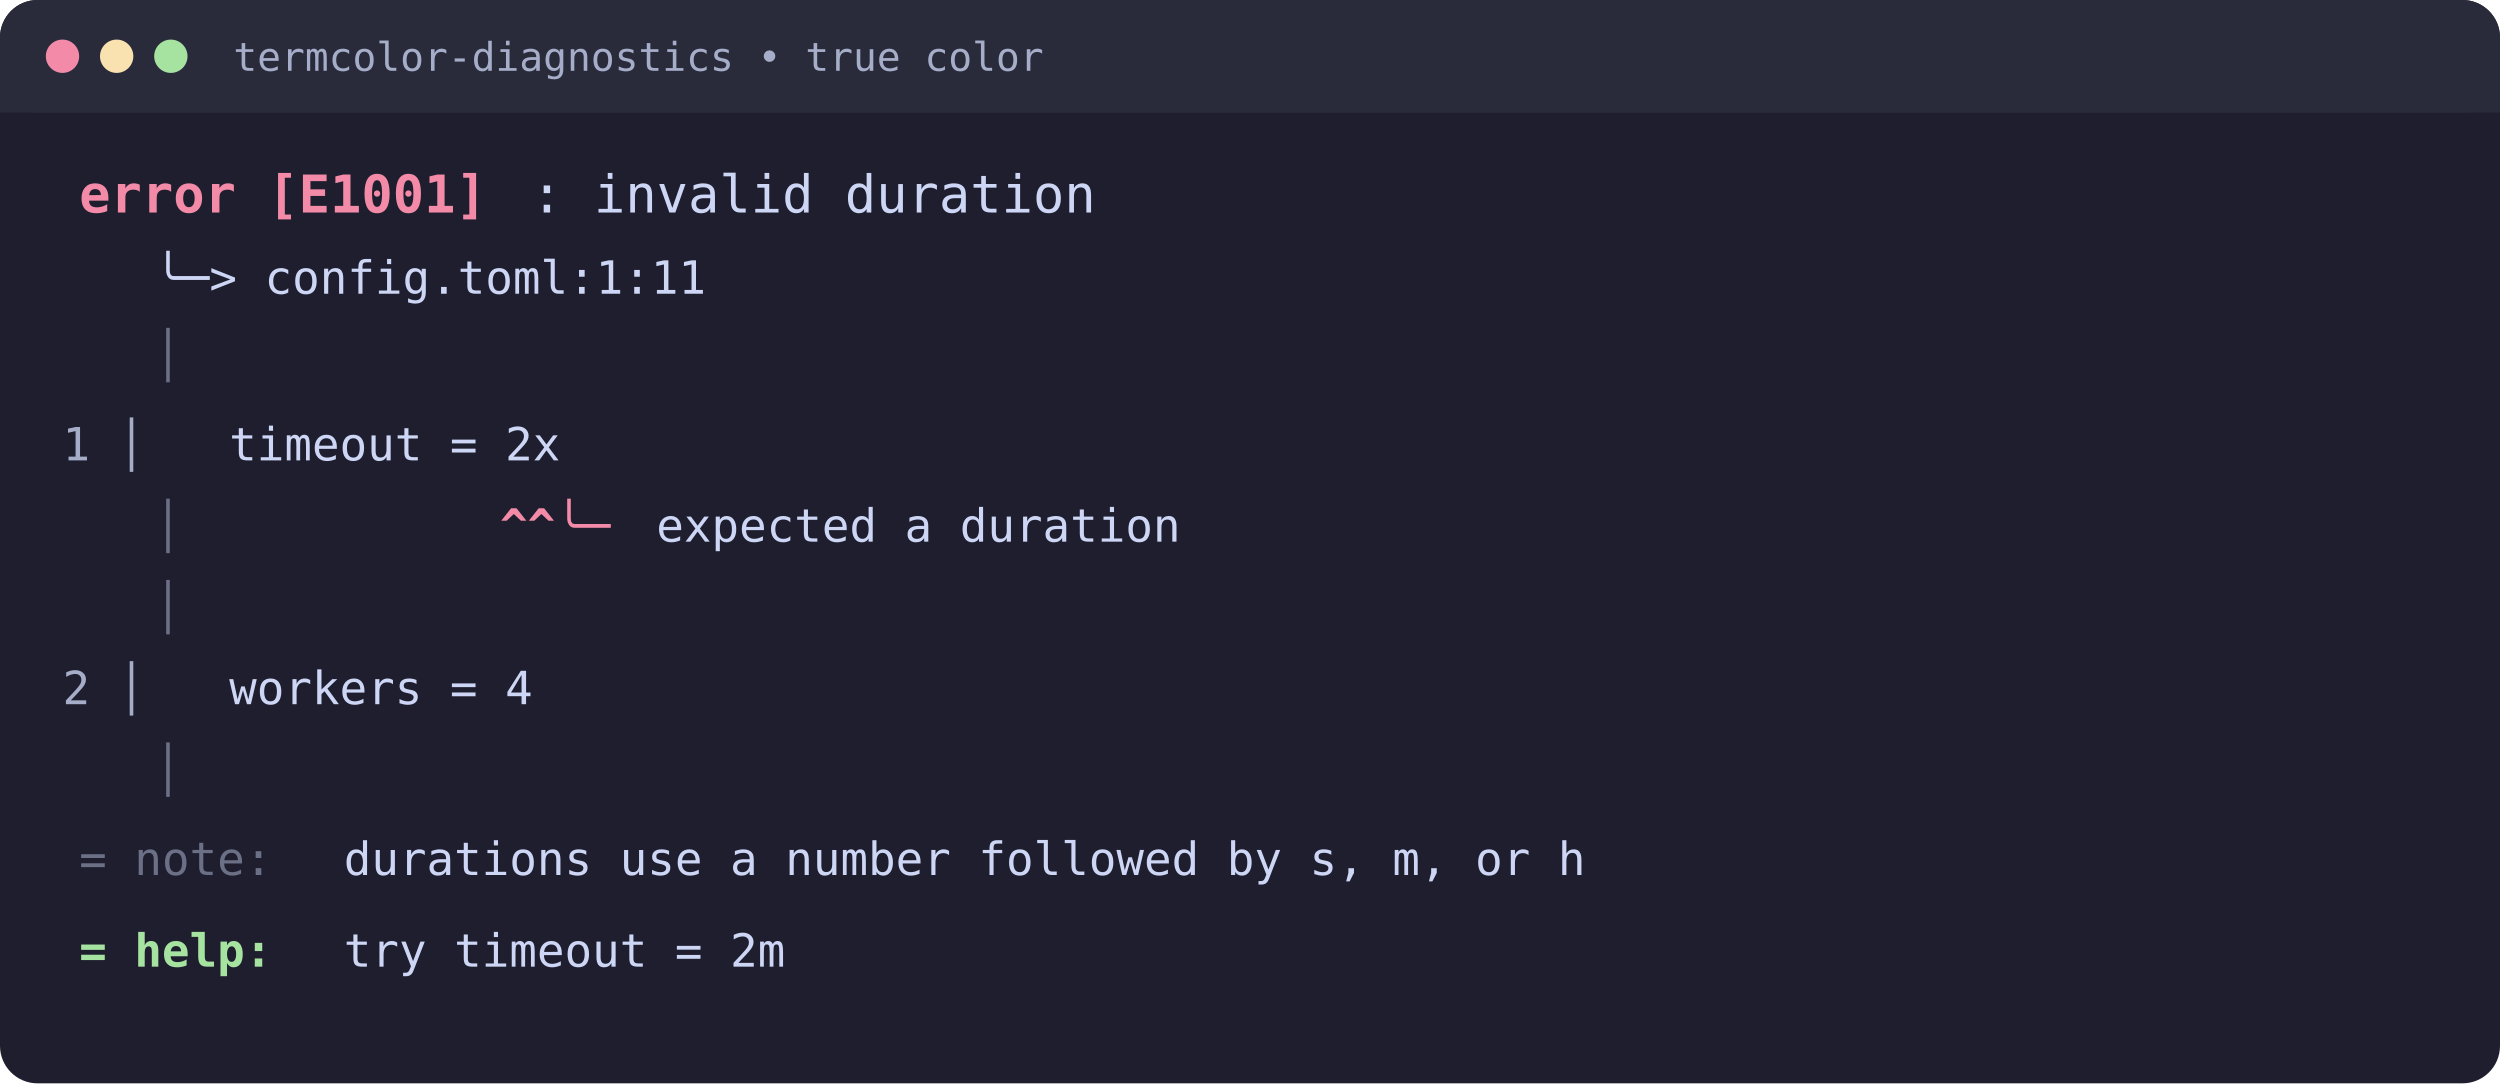
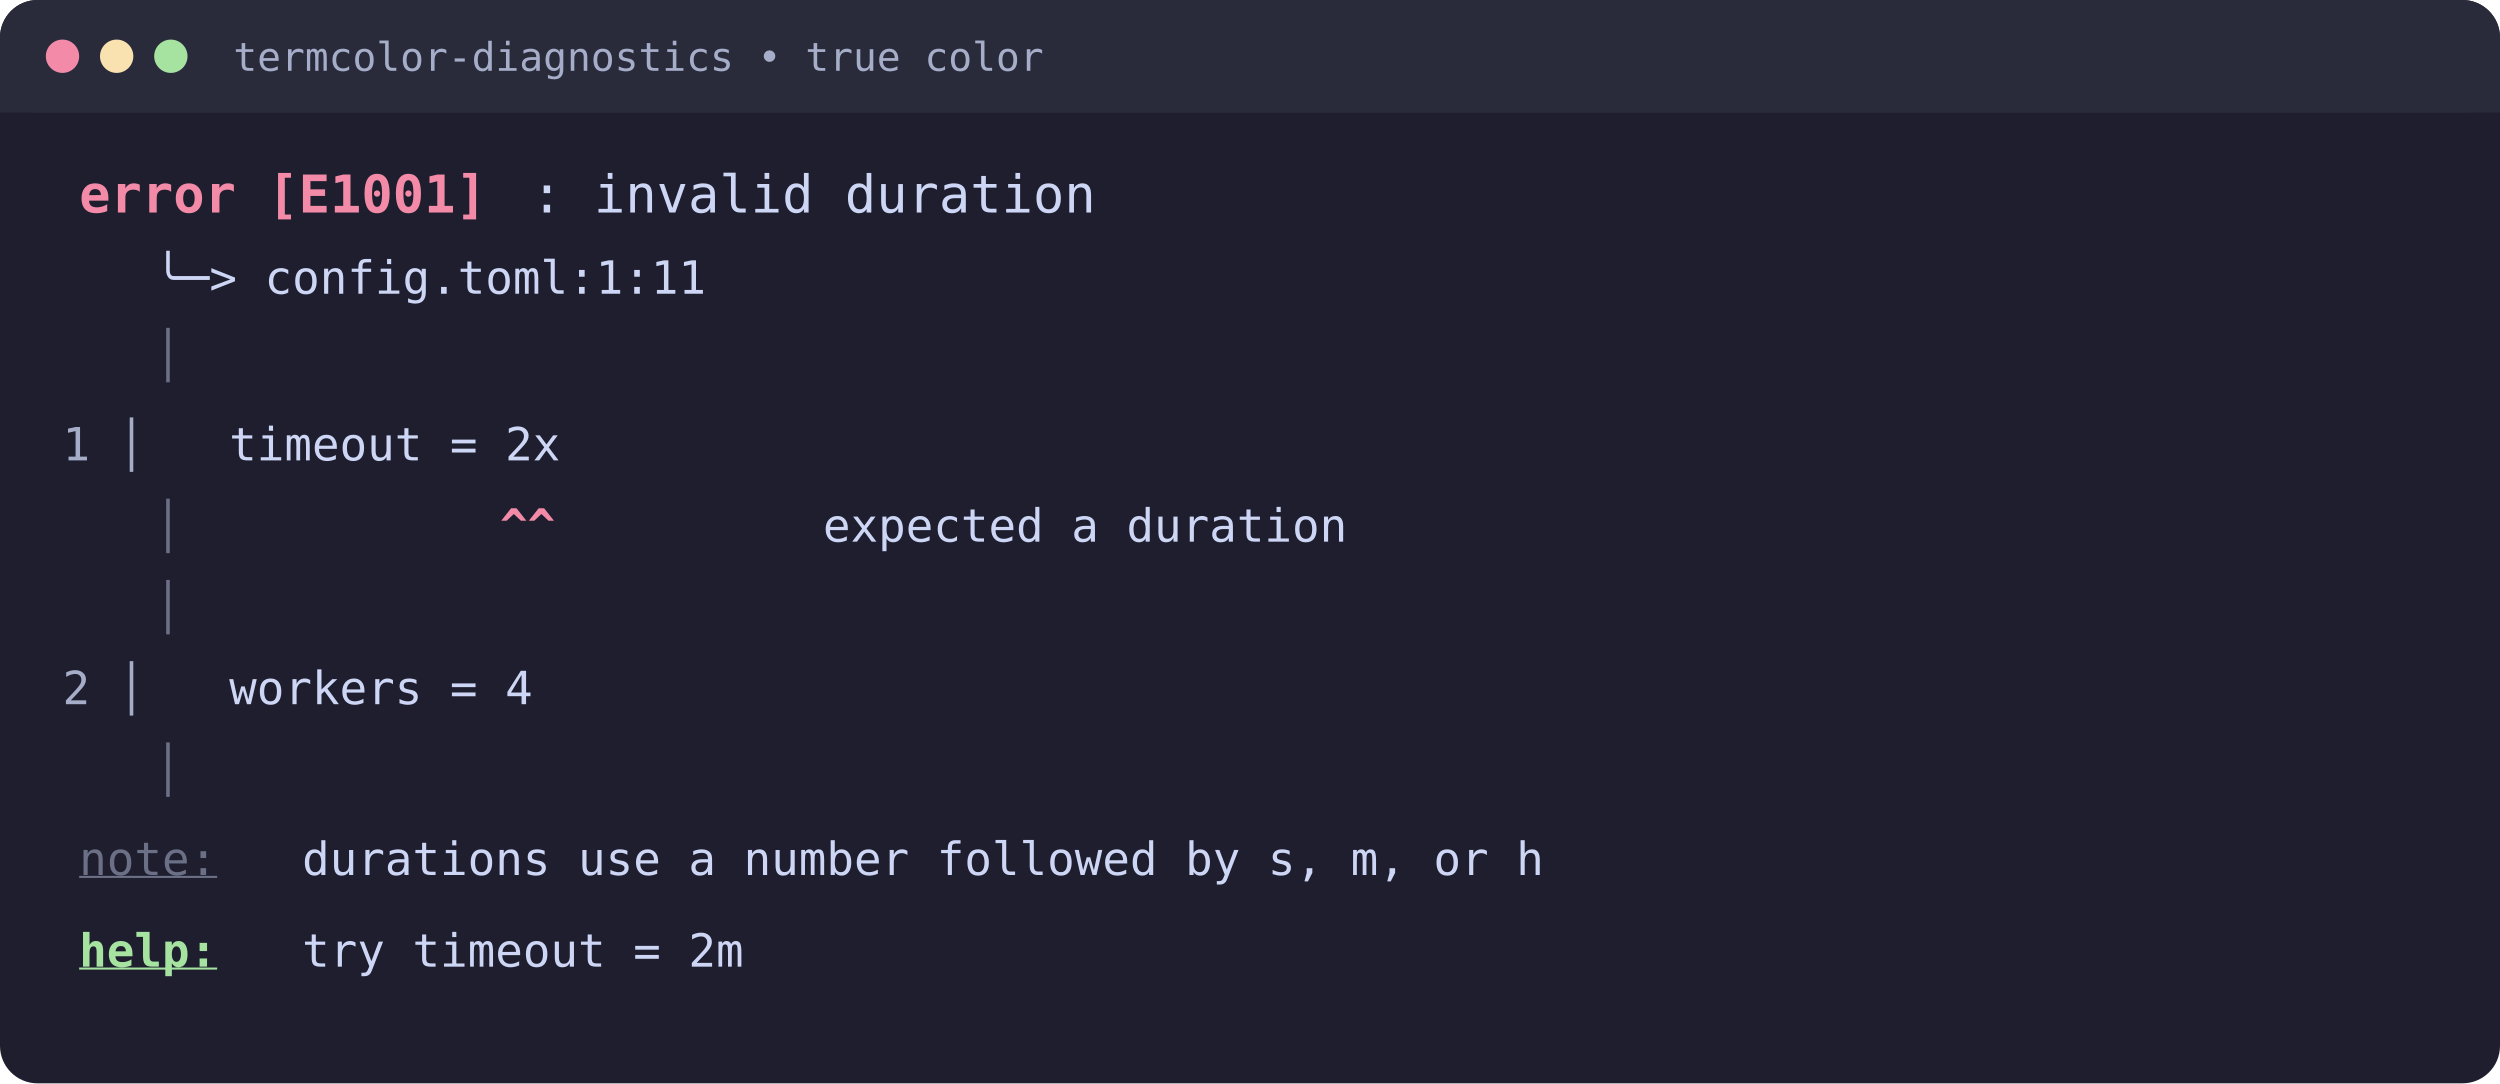
<svg xmlns="http://www.w3.org/2000/svg" viewBox="0 0 1200 520" role="img" aria-labelledby="title desc">
  <rect width="1200" height="520" rx="18" fill="#1e1e2e" />
  <rect width="1200" height="54" rx="18" fill="#292b3b" />
  <rect y="36" width="1200" height="18" fill="#292b3b" />
  <circle cx="30" cy="27" r="8" fill="#f38ba8" />
  <circle cx="56" cy="27" r="8" fill="#f9e2af" />
  <circle cx="82" cy="27" r="8" fill="#a6e3a1" />
  <text x="112" y="34" fill="#a6adc8" font-family="SFMono-Regular,Menlo,monospace" font-size="19">termcolor-diagnostics  •  true color</text>
  <text x="38" y="102" fill="#f38ba8" font-family="SFMono-Regular,Menlo,monospace" font-size="25" font-weight="700">error [E1001]</text>
  <text x="255" y="102" fill="#cdd6f4" font-family="SFMono-Regular,Menlo,monospace" font-size="25">: invalid duration</text>
  <text x="74" y="141" fill="#cdd6f4" font-family="SFMono-Regular,Menlo,monospace" font-size="22">╰─&gt; config.toml:1:11</text>
  <text x="74" y="178" fill="#6c7086" font-family="SFMono-Regular,Menlo,monospace" font-size="22">│</text>
  <text x="30" y="221" fill="#a6adc8" font-family="SFMono-Regular,Menlo,monospace" font-size="22">1 │</text>
  <text x="110" y="221" fill="#cdd6f4" font-family="SFMono-Regular,Menlo,monospace" font-size="22">timeout = 2x</text>
  <text x="74" y="260" fill="#6c7086" font-family="SFMono-Regular,Menlo,monospace" font-size="22">│</text>
-   <text x="240" y="260" fill="#f38ba8" font-family="SFMono-Regular,Menlo,monospace" font-size="22" font-weight="700">^^╰─</text>
-   <text x="315" y="260" fill="#cdd6f4" font-family="SFMono-Regular,Menlo,monospace" font-size="22">expected a duration</text>
+   <text x="240" y="260" fill="#f38ba8" font-family="SFMono-Regular,Menlo,monospace" font-size="22" font-weight="700">^^</text>
+   <text x="395" y="260" fill="#cdd6f4" font-family="SFMono-Regular,Menlo,monospace" font-size="22">expected a duration</text>
  <text x="74" y="299" fill="#6c7086" font-family="SFMono-Regular,Menlo,monospace" font-size="22">│</text>
  <text x="30" y="338" fill="#a6adc8" font-family="SFMono-Regular,Menlo,monospace" font-size="22">2 │</text>
  <text x="110" y="338" fill="#cdd6f4" font-family="SFMono-Regular,Menlo,monospace" font-size="22">workers = 4</text>
  <text x="74" y="377" fill="#6c7086" font-family="SFMono-Regular,Menlo,monospace" font-size="22">│</text>
-   <text x="38" y="420" fill="#6c7086" font-family="SFMono-Regular,Menlo,monospace" font-size="22">= note:</text>
-   <text x="165" y="420" fill="#cdd6f4" font-family="SFMono-Regular,Menlo,monospace" font-size="22">durations use a number followed by s, m, or h</text>
-   <text x="38" y="464" fill="#a6e3a1" font-family="SFMono-Regular,Menlo,monospace" font-size="22" font-weight="700">= help:</text>
-   <text x="165" y="464" fill="#cdd6f4" font-family="SFMono-Regular,Menlo,monospace" font-size="22">try timeout = 2m</text>
+   <text x="38" y="420" fill="#6c7086" font-family="SFMono-Regular,Menlo,monospace" font-size="22" text-decoration="underline">note:</text>
+   <text x="145" y="420" fill="#cdd6f4" font-family="SFMono-Regular,Menlo,monospace" font-size="22">durations use a number followed by s, m, or h</text>
+   <text x="38" y="464" fill="#a6e3a1" font-family="SFMono-Regular,Menlo,monospace" font-size="22" font-weight="700" text-decoration="underline">help:</text>
+   <text x="145" y="464" fill="#cdd6f4" font-family="SFMono-Regular,Menlo,monospace" font-size="22">try timeout = 2m</text>
</svg>
